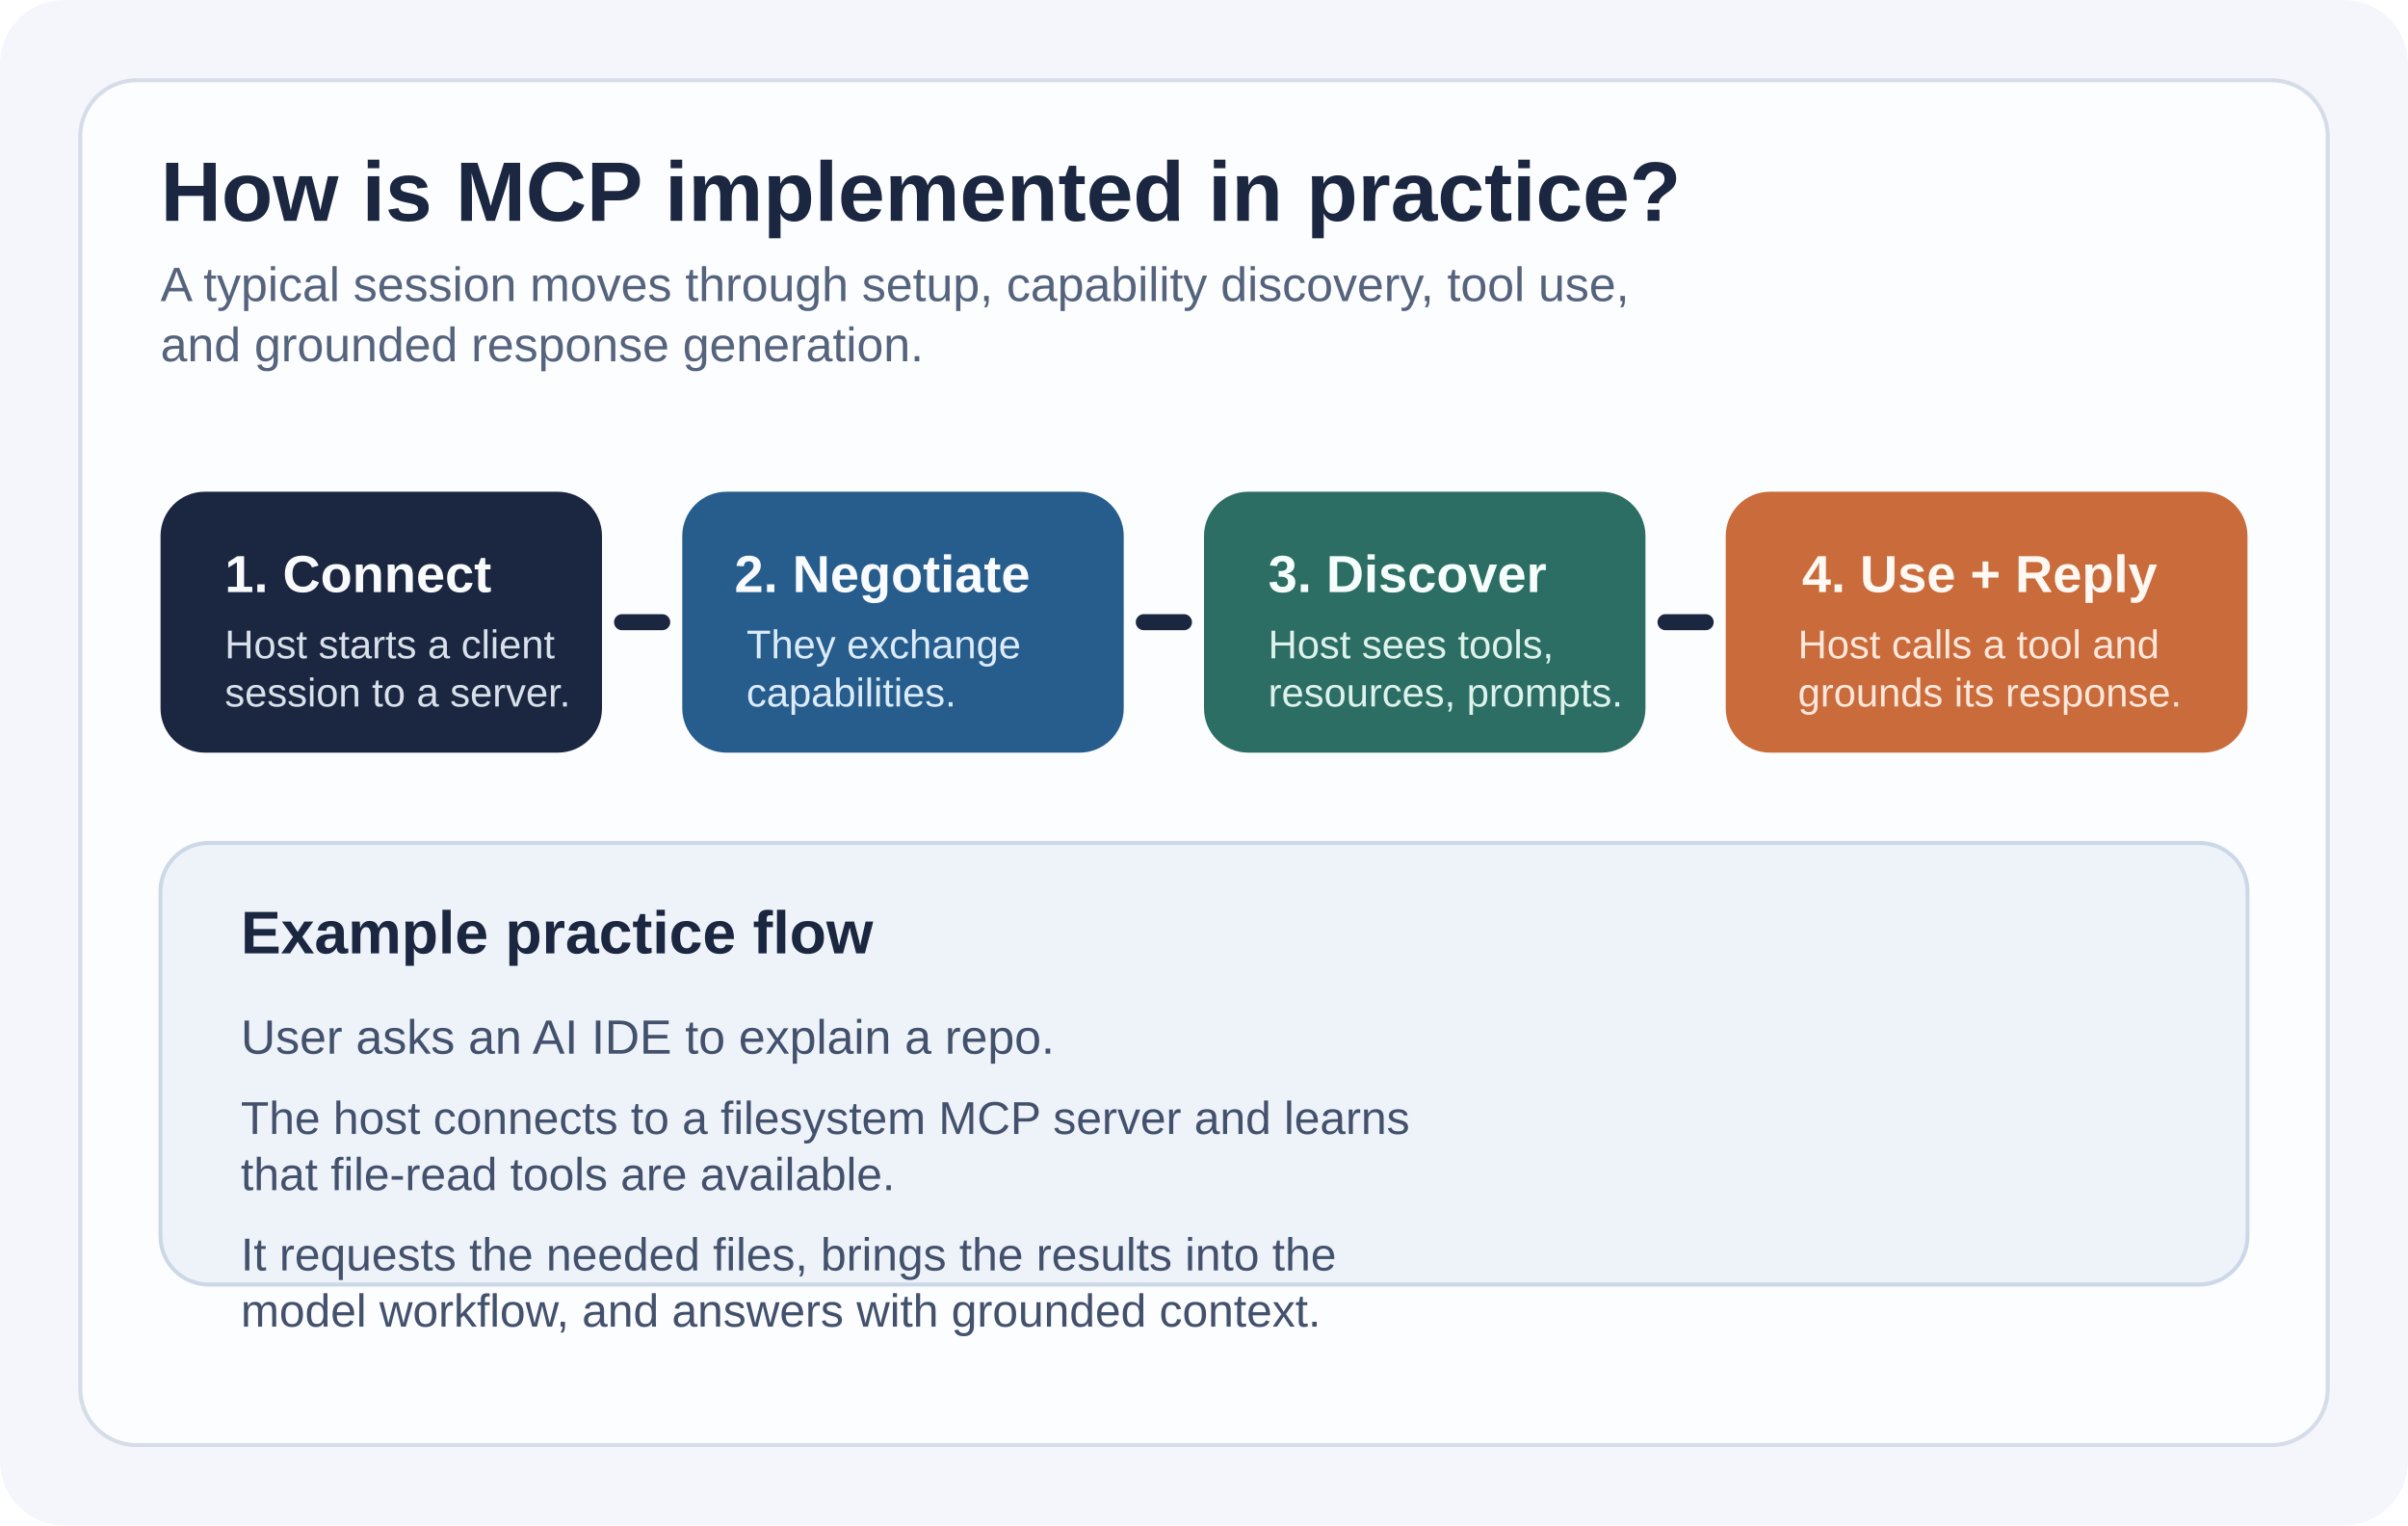
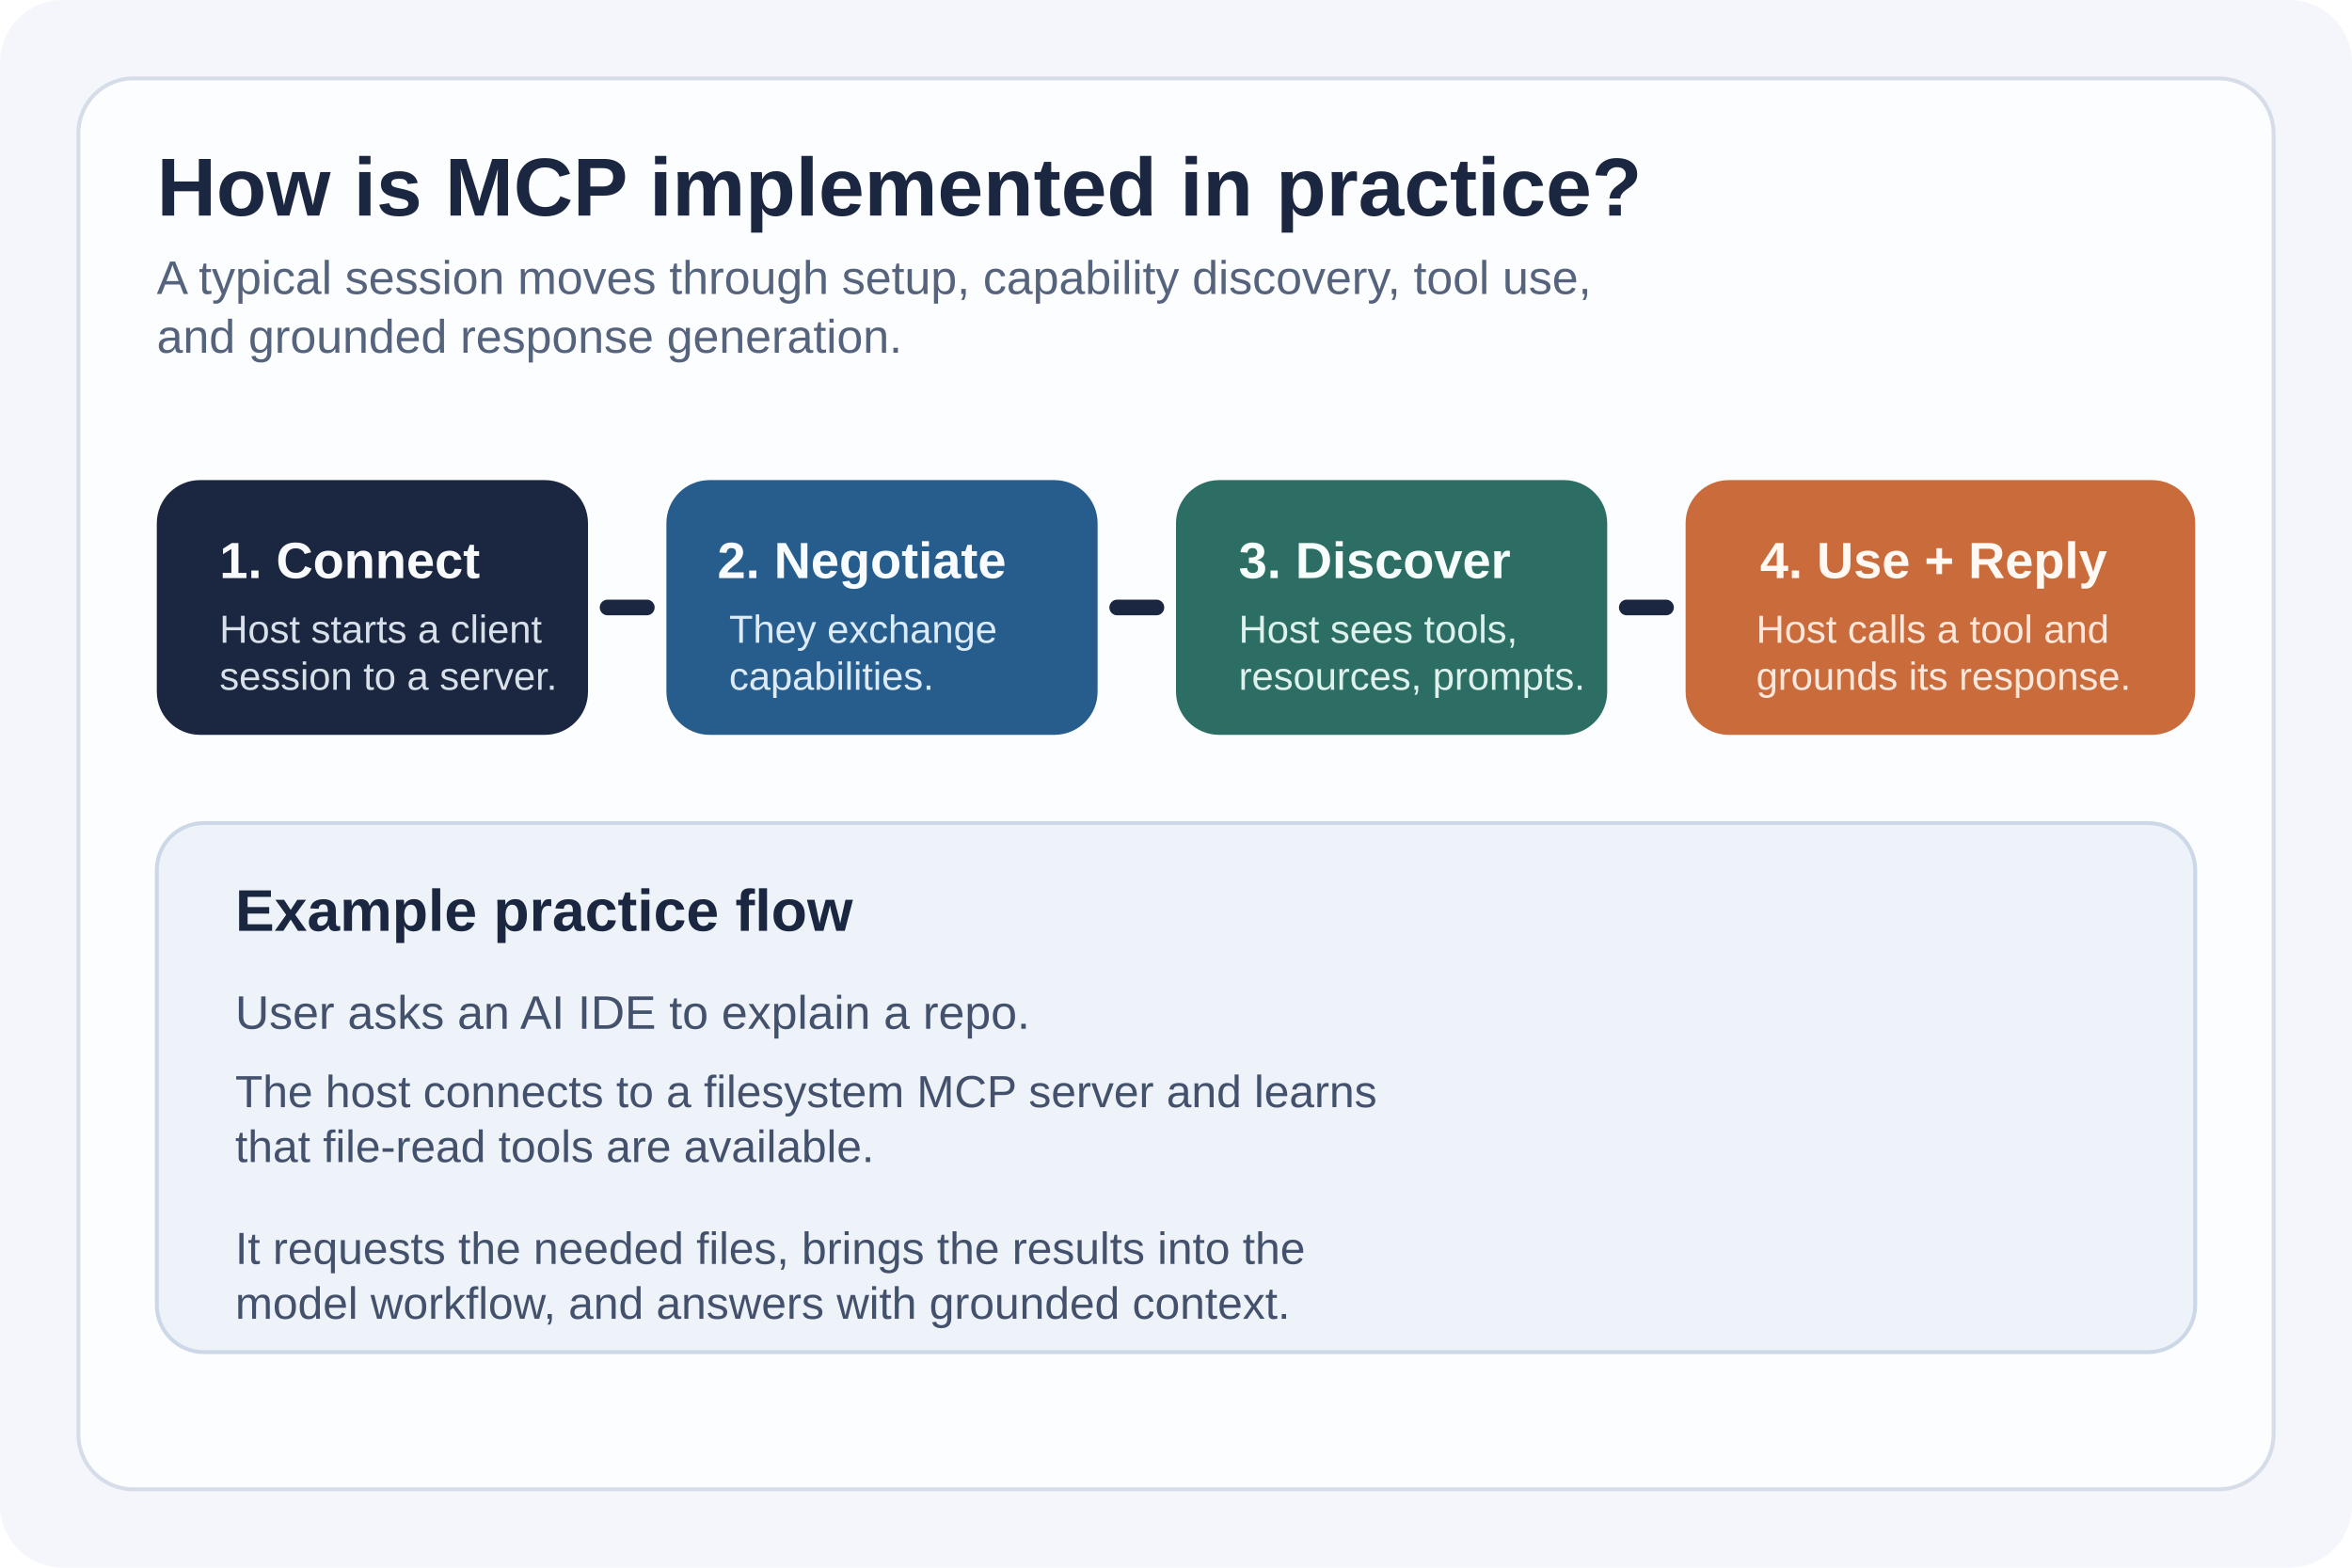
- <svg xmlns="http://www.w3.org/2000/svg" width="1200" height="760" viewBox="0 0 1200 760" fill="none">
-   <rect width="1200" height="760" rx="32" fill="#F4F6FB" />
-   <rect x="40" y="40" width="1120" height="680" rx="28" fill="#FCFDFF" stroke="#D6DCE8" stroke-width="2" />
+ <svg xmlns="http://www.w3.org/2000/svg" width="1200" height="800" viewBox="0 0 1200 800" fill="none">
+   <rect width="1200" height="800" rx="32" fill="#F4F6FB" />
+   <rect x="40" y="40" width="1120" height="720" rx="28" fill="#FCFDFF" stroke="#D6DCE8" stroke-width="2" />
  <text x="80" y="110" fill="#1B2740" font-family="Segoe UI, Arial, sans-serif" font-size="42" font-weight="700">How is MCP implemented in practice?</text>
  <text x="80" y="150" fill="#55637D" font-family="Segoe UI, Arial, sans-serif" font-size="24">
    <tspan x="80" dy="0">A typical session moves through setup, capability discovery, tool use,</tspan>
    <tspan x="80" dy="30">and grounded response generation.</tspan>
  </text>
  <rect x="80" y="245" width="220" height="130" rx="22" fill="#1B2740" />
  <text x="112" y="295" fill="#F9FAFB" font-family="Segoe UI, Arial, sans-serif" font-size="26" font-weight="700">1. Connect</text>
  <text x="112" y="328" fill="#D8E0EA" font-family="Segoe UI, Arial, sans-serif" font-size="20">
    <tspan x="112" dy="0">Host starts a client</tspan>
    <tspan x="112" dy="24">session to a server.</tspan>
  </text>
  <rect x="340" y="245" width="220" height="130" rx="22" fill="#275D8C" />
  <text x="366" y="295" fill="#F8FBFF" font-family="Segoe UI, Arial, sans-serif" font-size="26" font-weight="700">2. Negotiate</text>
  <text x="372" y="328" fill="#DCEBFA" font-family="Segoe UI, Arial, sans-serif" font-size="20">
    <tspan x="372" dy="0">They exchange</tspan>
    <tspan x="372" dy="24">capabilities.</tspan>
  </text>
  <rect x="600" y="245" width="220" height="130" rx="22" fill="#2C6E63" />
  <text x="632" y="295" fill="#F7FFFD" font-family="Segoe UI, Arial, sans-serif" font-size="26" font-weight="700">3. Discover</text>
  <text x="632" y="328" fill="#DDF2EC" font-family="Segoe UI, Arial, sans-serif" font-size="20">
    <tspan x="632" dy="0">Host sees tools,</tspan>
    <tspan x="632" dy="24">resources, prompts.</tspan>
  </text>
  <rect x="860" y="245" width="260" height="130" rx="22" fill="#C96B3B" />
  <text x="898" y="295" fill="#FFF8F3" font-family="Segoe UI, Arial, sans-serif" font-size="26" font-weight="700">4. Use + Reply</text>
  <text x="896" y="328" fill="#FFE7DB" font-family="Segoe UI, Arial, sans-serif" font-size="20">
    <tspan x="896" dy="0">Host calls a tool and</tspan>
    <tspan x="896" dy="24">grounds its response.</tspan>
  </text>
  <path d="M310 310H330" stroke="#1B2740" stroke-width="8" stroke-linecap="round" />
  <path d="M570 310H590" stroke="#1B2740" stroke-width="8" stroke-linecap="round" />
  <path d="M830 310H850" stroke="#1B2740" stroke-width="8" stroke-linecap="round" />
-   <rect x="80" y="420" width="1040" height="220" rx="24" fill="#EEF3F9" stroke="#CCD8E8" stroke-width="2" />
+   <rect x="80" y="420" width="1040" height="270" rx="24" fill="#EEF3F9" stroke="#CCD8E8" stroke-width="2" />
  <text x="120" y="475" fill="#1B2740" font-family="Segoe UI, Arial, sans-serif" font-size="30" font-weight="700">Example practice flow</text>
  <text x="120" y="525" fill="#43516D" font-family="Segoe UI, Arial, sans-serif" font-size="24">User asks an AI IDE to explain a repo.</text>
  <text x="120" y="565" fill="#43516D" font-family="Segoe UI, Arial, sans-serif" font-size="23">
    <tspan x="120" dy="0">The host connects to a filesystem MCP server and learns</tspan>
    <tspan x="120" dy="28">that file-read tools are available.</tspan>
  </text>
-   <text x="120" y="633" fill="#43516D" font-family="Segoe UI, Arial, sans-serif" font-size="23">
+   <text x="120" y="645" fill="#43516D" font-family="Segoe UI, Arial, sans-serif" font-size="23">
    <tspan x="120" dy="0">It requests the needed files, brings the results into the</tspan>
    <tspan x="120" dy="28">model workflow, and answers with grounded context.</tspan>
  </text>
</svg>
